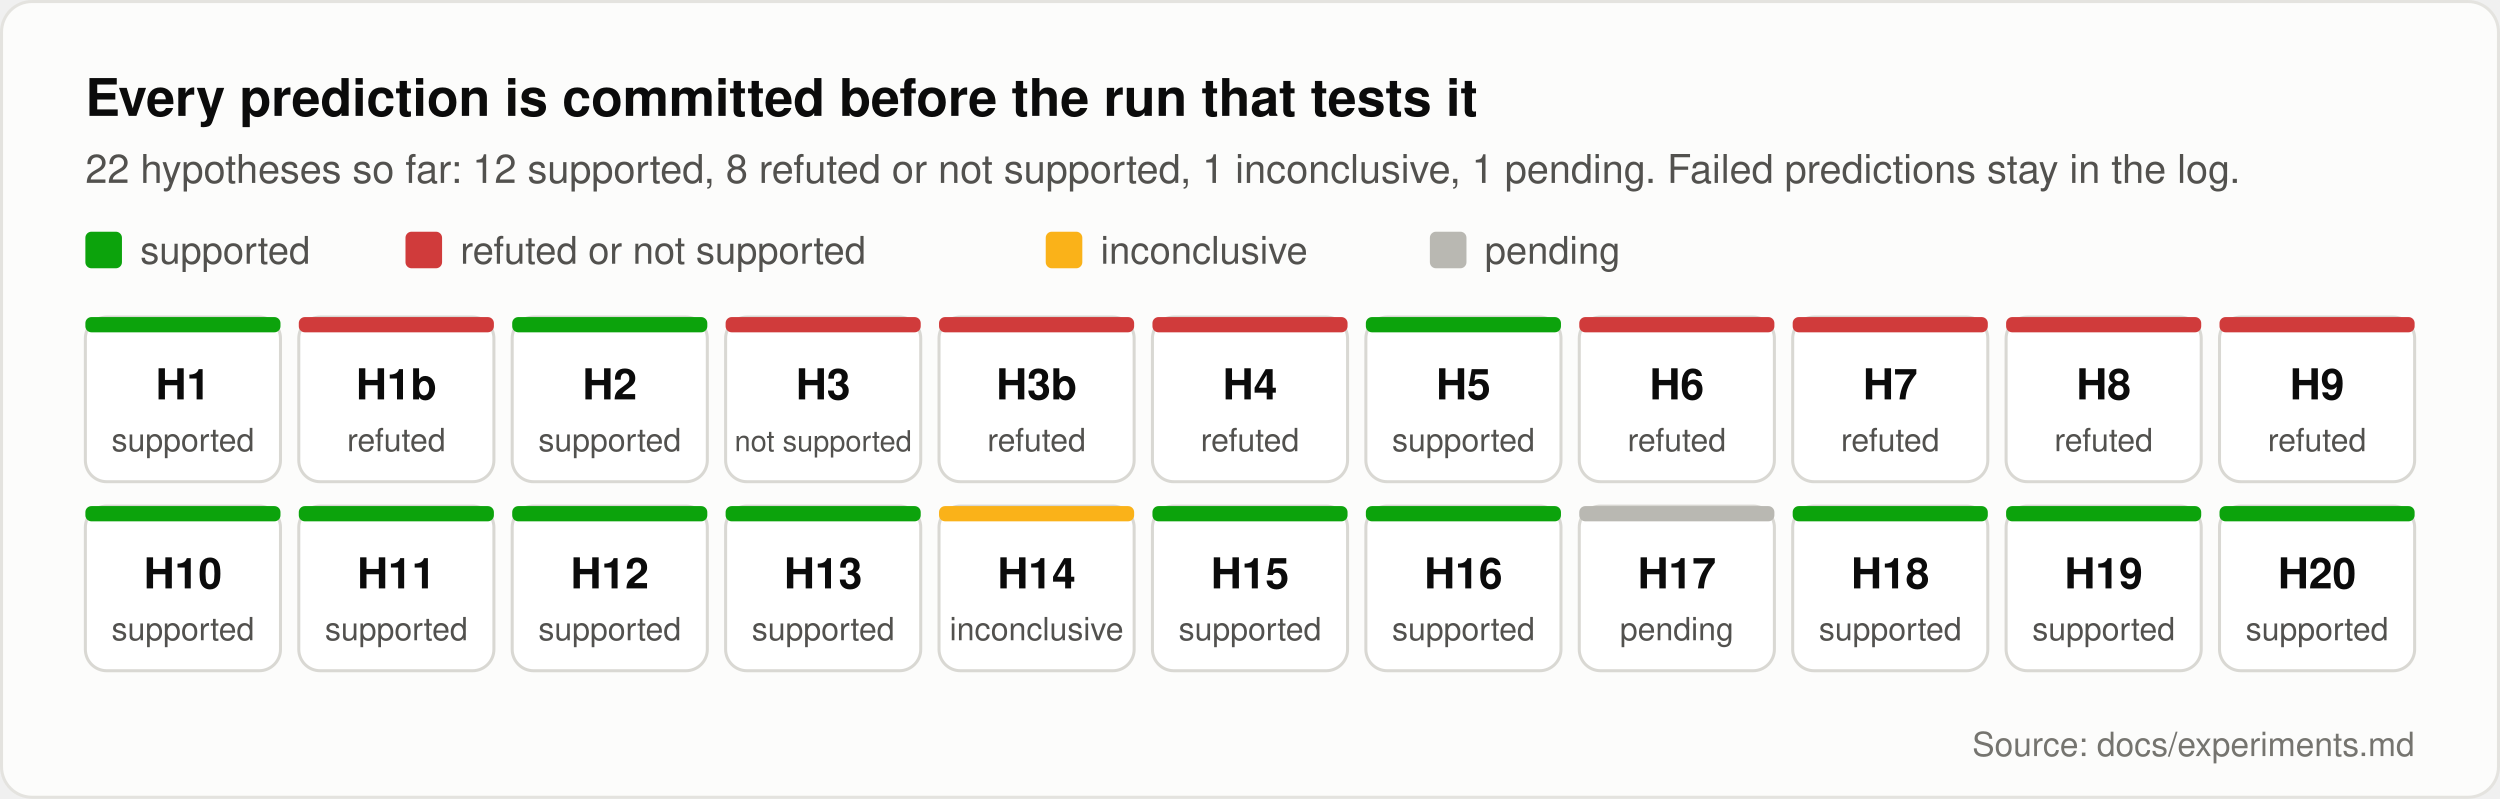
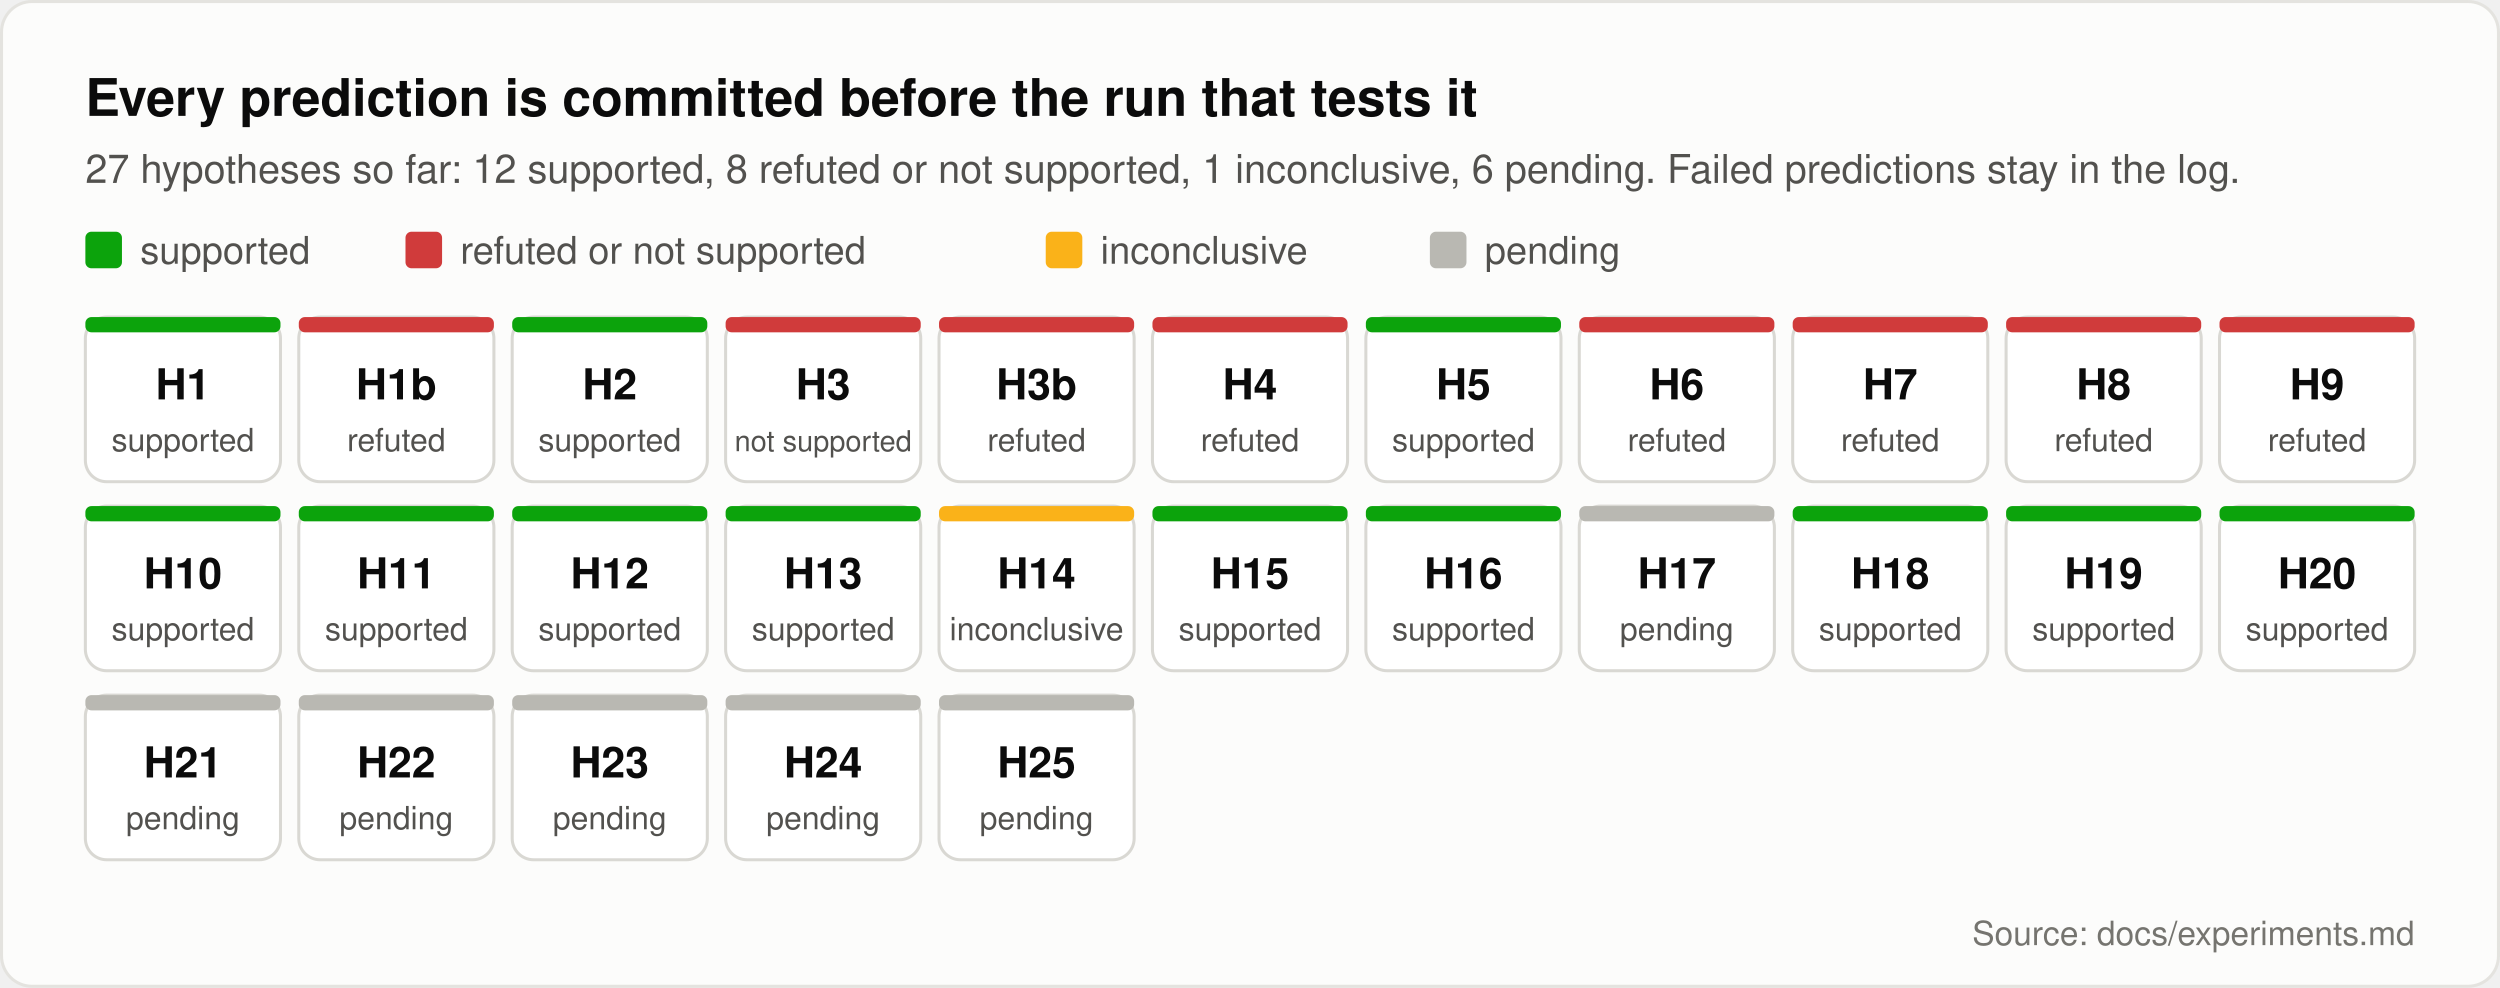
- <svg xmlns="http://www.w3.org/2000/svg" width="820" height="262" viewBox="0 0 820 262" role="img" aria-labelledby="title desc">
+ <svg xmlns="http://www.w3.org/2000/svg" width="820" height="324" viewBox="0 0 820 324" role="img" aria-labelledby="title desc">
  <style>
  .bg { fill: #fcfcfb; } .frame { fill: none; stroke: #e4e3df; }
  .t1 { fill: #0b0b0b; } .t2 { fill: #52514e; } .t3 { fill: #75746f; }
  .grid { stroke: #e4e3df; stroke-width: 1; } .axis { stroke: #b9b8b2; stroke-width: 1; }
  .s1 { fill: #2a78d6; } .s2 { fill: #eb6834; }
  .box { fill: #f3f2ee; stroke: #d9d8d3; stroke-width: 1; }
  .hot { fill: #e6eefa; stroke: #2a78d6; stroke-width: 1.5; }
  .wire { stroke: #75746f; stroke-width: 1.5; fill: none; }
  .tip { fill: #75746f; }
  .bracket { stroke: #2a78d6; stroke-width: 1.5; fill: none; stroke-dasharray: 5 4; }
  .tile { fill: #f3f2ee; } .big { fill: #0b0b0b; } .accent { fill: #2a78d6; }
  .good { fill: #0ca30c; } .bad { fill: #d03b3b; } .warn { fill: #fab219; } .none { fill: #b9b8b2; }
  .chip { fill: #ffffff; stroke: #d9d8d3; stroke-width: 1; }
  @media (prefers-color-scheme: dark) {
    .bg { fill: #1a1a19; } .frame { stroke: #383835; }
    .t1 { fill: #f0efec; } .t2 { fill: #c3c2b7; } .t3 { fill: #9a998f; }
    .grid { stroke: #2e2e2c; } .axis { stroke: #57564f; }
    .s1 { fill: #3987e5; } .s2 { fill: #d95926; }
    .box { fill: #242422; stroke: #46453f; }
    .hot { fill: #1c2a3d; stroke: #3987e5; }
    .wire { stroke: #9a998f; } .tip { fill: #9a998f; }
    .bracket { stroke: #3987e5; }
    .tile { fill: #242422; } .big { fill: #f0efec; } .accent { fill: #3987e5; }
    .none { fill: #57564f; } .chip { fill: #1f1f1e; stroke: #46453f; }
  }
</style>
-   <rect class="bg" x="0.5" y="0.5" width="819" height="261" rx="10" />
-   <rect class="frame" x="0.5" y="0.5" width="819" height="261" rx="10" />
+   <rect class="bg" x="0.5" y="0.5" width="819" height="323" rx="10" />
+   <rect class="frame" x="0.5" y="0.5" width="819" height="323" rx="10" />
  <text x="28.0" y="38.0" class="t1" font-family="ui-sans-serif, -apple-system, BlinkMacSystemFont, 'Segoe UI', Helvetica, Arial, sans-serif" font-size="17" font-weight="600" text-anchor="start">Every prediction is committed before the run that tests it</text>
-   <text x="28.0" y="60.0" class="t2" font-family="ui-sans-serif, -apple-system, BlinkMacSystemFont, 'Segoe UI', Helvetica, Arial, sans-serif" font-size="13" font-weight="400" text-anchor="start">22 hypotheses so far: 12 supported, 8 refuted or not supported, 1 inconclusive, 1 pending. Failed predictions stay in the log.</text>
+   <text x="28.0" y="60.0" class="t2" font-family="ui-sans-serif, -apple-system, BlinkMacSystemFont, 'Segoe UI', Helvetica, Arial, sans-serif" font-size="13" font-weight="400" text-anchor="start">27 hypotheses so far: 12 supported, 8 refuted or not supported, 1 inconclusive, 6 pending. Failed predictions stay in the log.</text>
  <rect class="good" x="28" y="76" width="12" height="12" rx="2" />
  <text x="46.0" y="86.5" class="t2" font-family="ui-sans-serif, -apple-system, BlinkMacSystemFont, 'Segoe UI', Helvetica, Arial, sans-serif" font-size="12.5" font-weight="400" text-anchor="start">supported</text>
  <rect class="bad" x="133.0" y="76" width="12" height="12" rx="2" />
  <text x="151.0" y="86.5" class="t2" font-family="ui-sans-serif, -apple-system, BlinkMacSystemFont, 'Segoe UI', Helvetica, Arial, sans-serif" font-size="12.5" font-weight="400" text-anchor="start">refuted or not supported</text>
  <rect class="warn" x="343.0" y="76" width="12" height="12" rx="2" />
  <text x="361.0" y="86.5" class="t2" font-family="ui-sans-serif, -apple-system, BlinkMacSystemFont, 'Segoe UI', Helvetica, Arial, sans-serif" font-size="12.5" font-weight="400" text-anchor="start">inconclusive</text>
  <rect class="none" x="469.0" y="76" width="12" height="12" rx="2" />
  <text x="487.0" y="86.5" class="t2" font-family="ui-sans-serif, -apple-system, BlinkMacSystemFont, 'Segoe UI', Helvetica, Arial, sans-serif" font-size="12.5" font-weight="400" text-anchor="start">pending</text>
  <rect class="chip" x="28" y="104" width="64" height="54" rx="7" />
  <rect class="good" x="28" y="104" width="64" height="5" rx="2" />
  <text x="60.0" y="131.0" class="t1" font-family="ui-sans-serif, -apple-system, BlinkMacSystemFont, 'Segoe UI', Helvetica, Arial, sans-serif" font-size="14" font-weight="700" text-anchor="middle">H1</text>
  <text x="60.0" y="148.0" class="t2" font-family="ui-sans-serif, -apple-system, BlinkMacSystemFont, 'Segoe UI', Helvetica, Arial, sans-serif" font-size="10.5" font-weight="400" text-anchor="middle">supported</text>
  <rect class="chip" x="98" y="104" width="64" height="54" rx="7" />
  <rect class="bad" x="98" y="104" width="64" height="5" rx="2" />
  <text x="130.0" y="131.0" class="t1" font-family="ui-sans-serif, -apple-system, BlinkMacSystemFont, 'Segoe UI', Helvetica, Arial, sans-serif" font-size="14" font-weight="700" text-anchor="middle">H1b</text>
  <text x="130.0" y="148.0" class="t2" font-family="ui-sans-serif, -apple-system, BlinkMacSystemFont, 'Segoe UI', Helvetica, Arial, sans-serif" font-size="10.5" font-weight="400" text-anchor="middle">refuted</text>
  <rect class="chip" x="168" y="104" width="64" height="54" rx="7" />
  <rect class="good" x="168" y="104" width="64" height="5" rx="2" />
  <text x="200.0" y="131.0" class="t1" font-family="ui-sans-serif, -apple-system, BlinkMacSystemFont, 'Segoe UI', Helvetica, Arial, sans-serif" font-size="14" font-weight="700" text-anchor="middle">H2</text>
  <text x="200.0" y="148.0" class="t2" font-family="ui-sans-serif, -apple-system, BlinkMacSystemFont, 'Segoe UI', Helvetica, Arial, sans-serif" font-size="10.5" font-weight="400" text-anchor="middle">supported</text>
  <rect class="chip" x="238" y="104" width="64" height="54" rx="7" />
  <rect class="bad" x="238" y="104" width="64" height="5" rx="2" />
  <text x="270.0" y="131.0" class="t1" font-family="ui-sans-serif, -apple-system, BlinkMacSystemFont, 'Segoe UI', Helvetica, Arial, sans-serif" font-size="14" font-weight="700" text-anchor="middle">H3</text>
  <text x="270.0" y="148.0" class="t2" font-family="ui-sans-serif, -apple-system, BlinkMacSystemFont, 'Segoe UI', Helvetica, Arial, sans-serif" font-size="9.5" font-weight="400" text-anchor="middle">not supported</text>
  <rect class="chip" x="308" y="104" width="64" height="54" rx="7" />
  <rect class="bad" x="308" y="104" width="64" height="5" rx="2" />
  <text x="340.0" y="131.0" class="t1" font-family="ui-sans-serif, -apple-system, BlinkMacSystemFont, 'Segoe UI', Helvetica, Arial, sans-serif" font-size="14" font-weight="700" text-anchor="middle">H3b</text>
  <text x="340.0" y="148.0" class="t2" font-family="ui-sans-serif, -apple-system, BlinkMacSystemFont, 'Segoe UI', Helvetica, Arial, sans-serif" font-size="10.5" font-weight="400" text-anchor="middle">refuted</text>
  <rect class="chip" x="378" y="104" width="64" height="54" rx="7" />
  <rect class="bad" x="378" y="104" width="64" height="5" rx="2" />
  <text x="410.0" y="131.0" class="t1" font-family="ui-sans-serif, -apple-system, BlinkMacSystemFont, 'Segoe UI', Helvetica, Arial, sans-serif" font-size="14" font-weight="700" text-anchor="middle">H4</text>
  <text x="410.0" y="148.0" class="t2" font-family="ui-sans-serif, -apple-system, BlinkMacSystemFont, 'Segoe UI', Helvetica, Arial, sans-serif" font-size="10.5" font-weight="400" text-anchor="middle">refuted</text>
  <rect class="chip" x="448" y="104" width="64" height="54" rx="7" />
  <rect class="good" x="448" y="104" width="64" height="5" rx="2" />
  <text x="480.0" y="131.0" class="t1" font-family="ui-sans-serif, -apple-system, BlinkMacSystemFont, 'Segoe UI', Helvetica, Arial, sans-serif" font-size="14" font-weight="700" text-anchor="middle">H5</text>
  <text x="480.0" y="148.0" class="t2" font-family="ui-sans-serif, -apple-system, BlinkMacSystemFont, 'Segoe UI', Helvetica, Arial, sans-serif" font-size="10.5" font-weight="400" text-anchor="middle">supported</text>
  <rect class="chip" x="518" y="104" width="64" height="54" rx="7" />
  <rect class="bad" x="518" y="104" width="64" height="5" rx="2" />
  <text x="550.0" y="131.0" class="t1" font-family="ui-sans-serif, -apple-system, BlinkMacSystemFont, 'Segoe UI', Helvetica, Arial, sans-serif" font-size="14" font-weight="700" text-anchor="middle">H6</text>
  <text x="550.0" y="148.0" class="t2" font-family="ui-sans-serif, -apple-system, BlinkMacSystemFont, 'Segoe UI', Helvetica, Arial, sans-serif" font-size="10.5" font-weight="400" text-anchor="middle">refuted</text>
  <rect class="chip" x="588" y="104" width="64" height="54" rx="7" />
  <rect class="bad" x="588" y="104" width="64" height="5" rx="2" />
  <text x="620.0" y="131.0" class="t1" font-family="ui-sans-serif, -apple-system, BlinkMacSystemFont, 'Segoe UI', Helvetica, Arial, sans-serif" font-size="14" font-weight="700" text-anchor="middle">H7</text>
  <text x="620.0" y="148.0" class="t2" font-family="ui-sans-serif, -apple-system, BlinkMacSystemFont, 'Segoe UI', Helvetica, Arial, sans-serif" font-size="10.5" font-weight="400" text-anchor="middle">refuted</text>
  <rect class="chip" x="658" y="104" width="64" height="54" rx="7" />
  <rect class="bad" x="658" y="104" width="64" height="5" rx="2" />
  <text x="690.0" y="131.0" class="t1" font-family="ui-sans-serif, -apple-system, BlinkMacSystemFont, 'Segoe UI', Helvetica, Arial, sans-serif" font-size="14" font-weight="700" text-anchor="middle">H8</text>
  <text x="690.0" y="148.0" class="t2" font-family="ui-sans-serif, -apple-system, BlinkMacSystemFont, 'Segoe UI', Helvetica, Arial, sans-serif" font-size="10.5" font-weight="400" text-anchor="middle">refuted</text>
  <rect class="chip" x="728" y="104" width="64" height="54" rx="7" />
  <rect class="bad" x="728" y="104" width="64" height="5" rx="2" />
  <text x="760.0" y="131.0" class="t1" font-family="ui-sans-serif, -apple-system, BlinkMacSystemFont, 'Segoe UI', Helvetica, Arial, sans-serif" font-size="14" font-weight="700" text-anchor="middle">H9</text>
  <text x="760.0" y="148.0" class="t2" font-family="ui-sans-serif, -apple-system, BlinkMacSystemFont, 'Segoe UI', Helvetica, Arial, sans-serif" font-size="10.5" font-weight="400" text-anchor="middle">refuted</text>
  <rect class="chip" x="28" y="166" width="64" height="54" rx="7" />
  <rect class="good" x="28" y="166" width="64" height="5" rx="2" />
  <text x="60.0" y="193.0" class="t1" font-family="ui-sans-serif, -apple-system, BlinkMacSystemFont, 'Segoe UI', Helvetica, Arial, sans-serif" font-size="14" font-weight="700" text-anchor="middle">H10</text>
  <text x="60.0" y="210.0" class="t2" font-family="ui-sans-serif, -apple-system, BlinkMacSystemFont, 'Segoe UI', Helvetica, Arial, sans-serif" font-size="10.5" font-weight="400" text-anchor="middle">supported</text>
  <rect class="chip" x="98" y="166" width="64" height="54" rx="7" />
  <rect class="good" x="98" y="166" width="64" height="5" rx="2" />
  <text x="130.0" y="193.0" class="t1" font-family="ui-sans-serif, -apple-system, BlinkMacSystemFont, 'Segoe UI', Helvetica, Arial, sans-serif" font-size="14" font-weight="700" text-anchor="middle">H11</text>
  <text x="130.0" y="210.0" class="t2" font-family="ui-sans-serif, -apple-system, BlinkMacSystemFont, 'Segoe UI', Helvetica, Arial, sans-serif" font-size="10.5" font-weight="400" text-anchor="middle">supported</text>
  <rect class="chip" x="168" y="166" width="64" height="54" rx="7" />
  <rect class="good" x="168" y="166" width="64" height="5" rx="2" />
  <text x="200.0" y="193.0" class="t1" font-family="ui-sans-serif, -apple-system, BlinkMacSystemFont, 'Segoe UI', Helvetica, Arial, sans-serif" font-size="14" font-weight="700" text-anchor="middle">H12</text>
  <text x="200.0" y="210.0" class="t2" font-family="ui-sans-serif, -apple-system, BlinkMacSystemFont, 'Segoe UI', Helvetica, Arial, sans-serif" font-size="10.5" font-weight="400" text-anchor="middle">supported</text>
  <rect class="chip" x="238" y="166" width="64" height="54" rx="7" />
  <rect class="good" x="238" y="166" width="64" height="5" rx="2" />
  <text x="270.0" y="193.0" class="t1" font-family="ui-sans-serif, -apple-system, BlinkMacSystemFont, 'Segoe UI', Helvetica, Arial, sans-serif" font-size="14" font-weight="700" text-anchor="middle">H13</text>
  <text x="270.0" y="210.0" class="t2" font-family="ui-sans-serif, -apple-system, BlinkMacSystemFont, 'Segoe UI', Helvetica, Arial, sans-serif" font-size="10.5" font-weight="400" text-anchor="middle">supported</text>
  <rect class="chip" x="308" y="166" width="64" height="54" rx="7" />
  <rect class="warn" x="308" y="166" width="64" height="5" rx="2" />
  <text x="340.0" y="193.0" class="t1" font-family="ui-sans-serif, -apple-system, BlinkMacSystemFont, 'Segoe UI', Helvetica, Arial, sans-serif" font-size="14" font-weight="700" text-anchor="middle">H14</text>
  <text x="340.0" y="210.0" class="t2" font-family="ui-sans-serif, -apple-system, BlinkMacSystemFont, 'Segoe UI', Helvetica, Arial, sans-serif" font-size="10.5" font-weight="400" text-anchor="middle">inconclusive</text>
  <rect class="chip" x="378" y="166" width="64" height="54" rx="7" />
  <rect class="good" x="378" y="166" width="64" height="5" rx="2" />
  <text x="410.0" y="193.0" class="t1" font-family="ui-sans-serif, -apple-system, BlinkMacSystemFont, 'Segoe UI', Helvetica, Arial, sans-serif" font-size="14" font-weight="700" text-anchor="middle">H15</text>
  <text x="410.0" y="210.0" class="t2" font-family="ui-sans-serif, -apple-system, BlinkMacSystemFont, 'Segoe UI', Helvetica, Arial, sans-serif" font-size="10.5" font-weight="400" text-anchor="middle">supported</text>
  <rect class="chip" x="448" y="166" width="64" height="54" rx="7" />
  <rect class="good" x="448" y="166" width="64" height="5" rx="2" />
  <text x="480.0" y="193.0" class="t1" font-family="ui-sans-serif, -apple-system, BlinkMacSystemFont, 'Segoe UI', Helvetica, Arial, sans-serif" font-size="14" font-weight="700" text-anchor="middle">H16</text>
  <text x="480.0" y="210.0" class="t2" font-family="ui-sans-serif, -apple-system, BlinkMacSystemFont, 'Segoe UI', Helvetica, Arial, sans-serif" font-size="10.5" font-weight="400" text-anchor="middle">supported</text>
  <rect class="chip" x="518" y="166" width="64" height="54" rx="7" />
  <rect class="none" x="518" y="166" width="64" height="5" rx="2" />
  <text x="550.0" y="193.0" class="t1" font-family="ui-sans-serif, -apple-system, BlinkMacSystemFont, 'Segoe UI', Helvetica, Arial, sans-serif" font-size="14" font-weight="700" text-anchor="middle">H17</text>
  <text x="550.0" y="210.0" class="t2" font-family="ui-sans-serif, -apple-system, BlinkMacSystemFont, 'Segoe UI', Helvetica, Arial, sans-serif" font-size="10.5" font-weight="400" text-anchor="middle">pending</text>
  <rect class="chip" x="588" y="166" width="64" height="54" rx="7" />
  <rect class="good" x="588" y="166" width="64" height="5" rx="2" />
  <text x="620.0" y="193.0" class="t1" font-family="ui-sans-serif, -apple-system, BlinkMacSystemFont, 'Segoe UI', Helvetica, Arial, sans-serif" font-size="14" font-weight="700" text-anchor="middle">H18</text>
  <text x="620.0" y="210.0" class="t2" font-family="ui-sans-serif, -apple-system, BlinkMacSystemFont, 'Segoe UI', Helvetica, Arial, sans-serif" font-size="10.5" font-weight="400" text-anchor="middle">supported</text>
  <rect class="chip" x="658" y="166" width="64" height="54" rx="7" />
  <rect class="good" x="658" y="166" width="64" height="5" rx="2" />
  <text x="690.0" y="193.0" class="t1" font-family="ui-sans-serif, -apple-system, BlinkMacSystemFont, 'Segoe UI', Helvetica, Arial, sans-serif" font-size="14" font-weight="700" text-anchor="middle">H19</text>
  <text x="690.0" y="210.0" class="t2" font-family="ui-sans-serif, -apple-system, BlinkMacSystemFont, 'Segoe UI', Helvetica, Arial, sans-serif" font-size="10.5" font-weight="400" text-anchor="middle">supported</text>
  <rect class="chip" x="728" y="166" width="64" height="54" rx="7" />
  <rect class="good" x="728" y="166" width="64" height="5" rx="2" />
  <text x="760.0" y="193.0" class="t1" font-family="ui-sans-serif, -apple-system, BlinkMacSystemFont, 'Segoe UI', Helvetica, Arial, sans-serif" font-size="14" font-weight="700" text-anchor="middle">H20</text>
  <text x="760.0" y="210.0" class="t2" font-family="ui-sans-serif, -apple-system, BlinkMacSystemFont, 'Segoe UI', Helvetica, Arial, sans-serif" font-size="10.5" font-weight="400" text-anchor="middle">supported</text>
-   <text x="792.0" y="248.0" class="t3" font-family="ui-sans-serif, -apple-system, BlinkMacSystemFont, 'Segoe UI', Helvetica, Arial, sans-serif" font-size="11" font-weight="400" text-anchor="end">Source: docs/experiments.md</text>
+   <rect class="chip" x="28" y="228" width="64" height="54" rx="7" />
+   <rect class="none" x="28" y="228" width="64" height="5" rx="2" />
+   <text x="60.0" y="255.0" class="t1" font-family="ui-sans-serif, -apple-system, BlinkMacSystemFont, 'Segoe UI', Helvetica, Arial, sans-serif" font-size="14" font-weight="700" text-anchor="middle">H21</text>
+   <text x="60.0" y="272.0" class="t2" font-family="ui-sans-serif, -apple-system, BlinkMacSystemFont, 'Segoe UI', Helvetica, Arial, sans-serif" font-size="10.5" font-weight="400" text-anchor="middle">pending</text>
+   <rect class="chip" x="98" y="228" width="64" height="54" rx="7" />
+   <rect class="none" x="98" y="228" width="64" height="5" rx="2" />
+   <text x="130.0" y="255.0" class="t1" font-family="ui-sans-serif, -apple-system, BlinkMacSystemFont, 'Segoe UI', Helvetica, Arial, sans-serif" font-size="14" font-weight="700" text-anchor="middle">H22</text>
+   <text x="130.0" y="272.0" class="t2" font-family="ui-sans-serif, -apple-system, BlinkMacSystemFont, 'Segoe UI', Helvetica, Arial, sans-serif" font-size="10.5" font-weight="400" text-anchor="middle">pending</text>
+   <rect class="chip" x="168" y="228" width="64" height="54" rx="7" />
+   <rect class="none" x="168" y="228" width="64" height="5" rx="2" />
+   <text x="200.0" y="255.0" class="t1" font-family="ui-sans-serif, -apple-system, BlinkMacSystemFont, 'Segoe UI', Helvetica, Arial, sans-serif" font-size="14" font-weight="700" text-anchor="middle">H23</text>
+   <text x="200.0" y="272.0" class="t2" font-family="ui-sans-serif, -apple-system, BlinkMacSystemFont, 'Segoe UI', Helvetica, Arial, sans-serif" font-size="10.5" font-weight="400" text-anchor="middle">pending</text>
+   <rect class="chip" x="238" y="228" width="64" height="54" rx="7" />
+   <rect class="none" x="238" y="228" width="64" height="5" rx="2" />
+   <text x="270.0" y="255.0" class="t1" font-family="ui-sans-serif, -apple-system, BlinkMacSystemFont, 'Segoe UI', Helvetica, Arial, sans-serif" font-size="14" font-weight="700" text-anchor="middle">H24</text>
+   <text x="270.0" y="272.0" class="t2" font-family="ui-sans-serif, -apple-system, BlinkMacSystemFont, 'Segoe UI', Helvetica, Arial, sans-serif" font-size="10.5" font-weight="400" text-anchor="middle">pending</text>
+   <rect class="chip" x="308" y="228" width="64" height="54" rx="7" />
+   <rect class="none" x="308" y="228" width="64" height="5" rx="2" />
+   <text x="340.0" y="255.0" class="t1" font-family="ui-sans-serif, -apple-system, BlinkMacSystemFont, 'Segoe UI', Helvetica, Arial, sans-serif" font-size="14" font-weight="700" text-anchor="middle">H25</text>
+   <text x="340.0" y="272.0" class="t2" font-family="ui-sans-serif, -apple-system, BlinkMacSystemFont, 'Segoe UI', Helvetica, Arial, sans-serif" font-size="10.5" font-weight="400" text-anchor="middle">pending</text>
+   <text x="792.0" y="310.0" class="t3" font-family="ui-sans-serif, -apple-system, BlinkMacSystemFont, 'Segoe UI', Helvetica, Arial, sans-serif" font-size="11" font-weight="400" text-anchor="end">Source: docs/experiments.md</text>
</svg>
